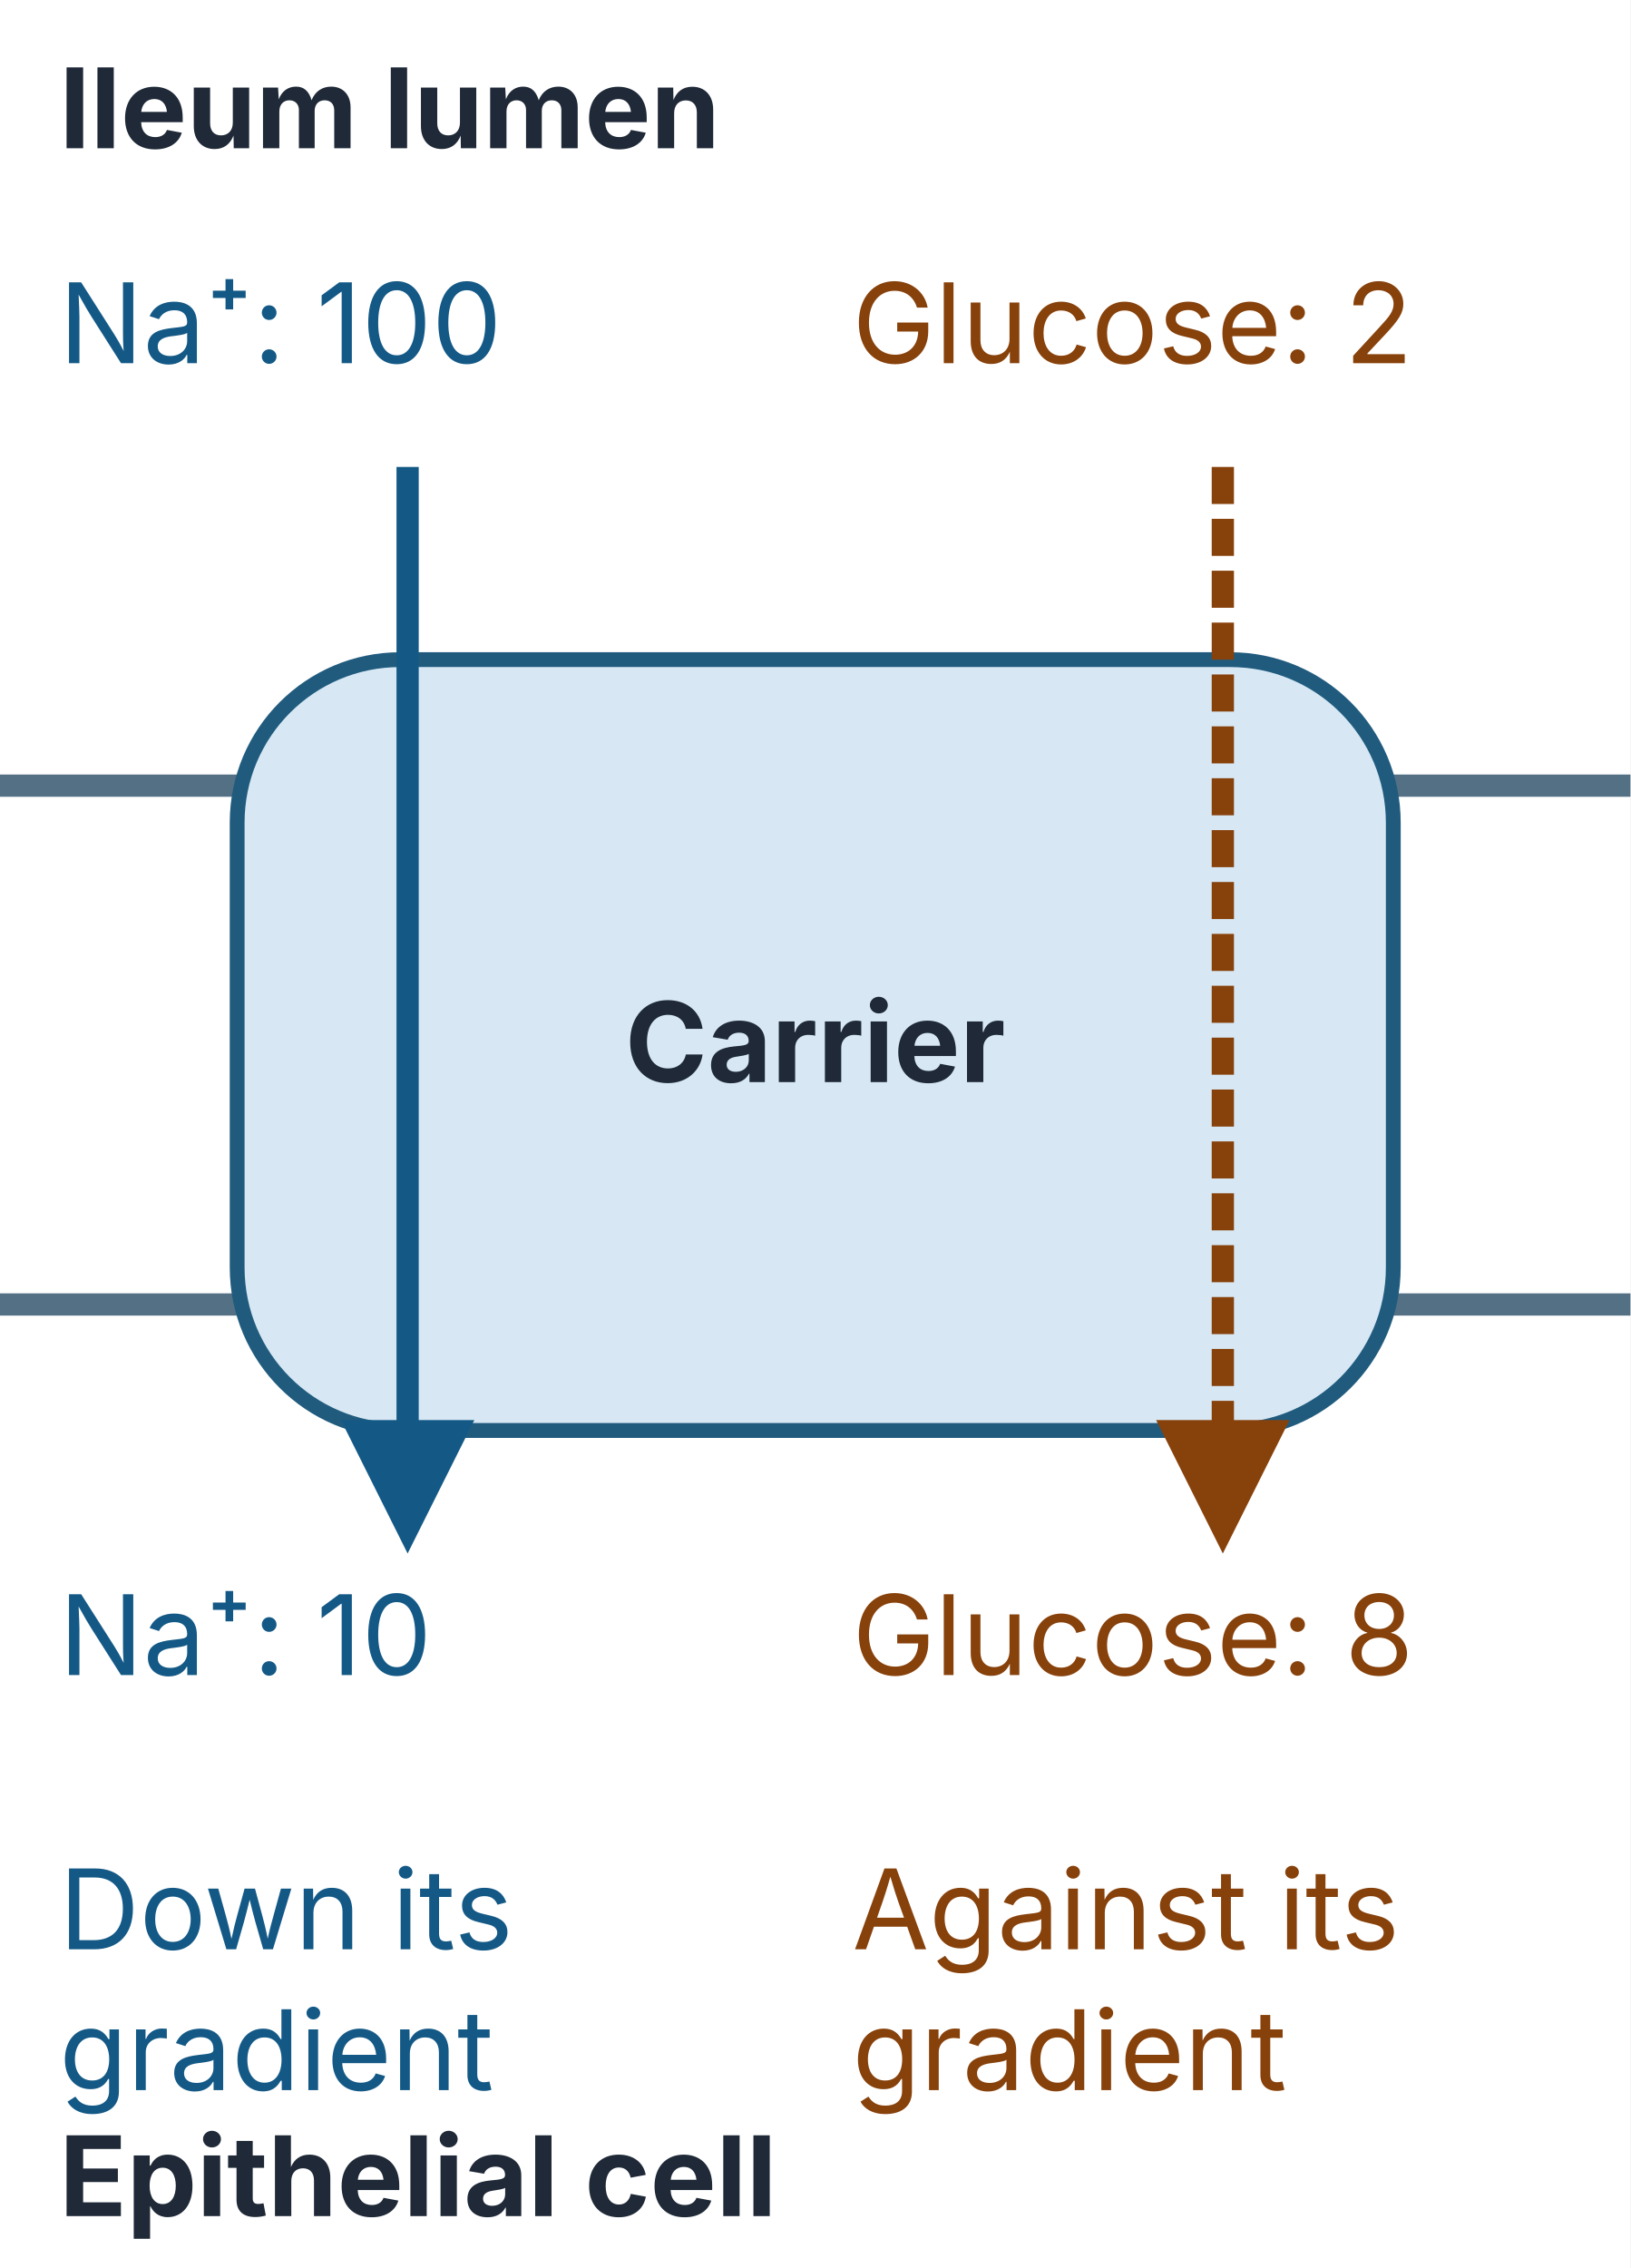
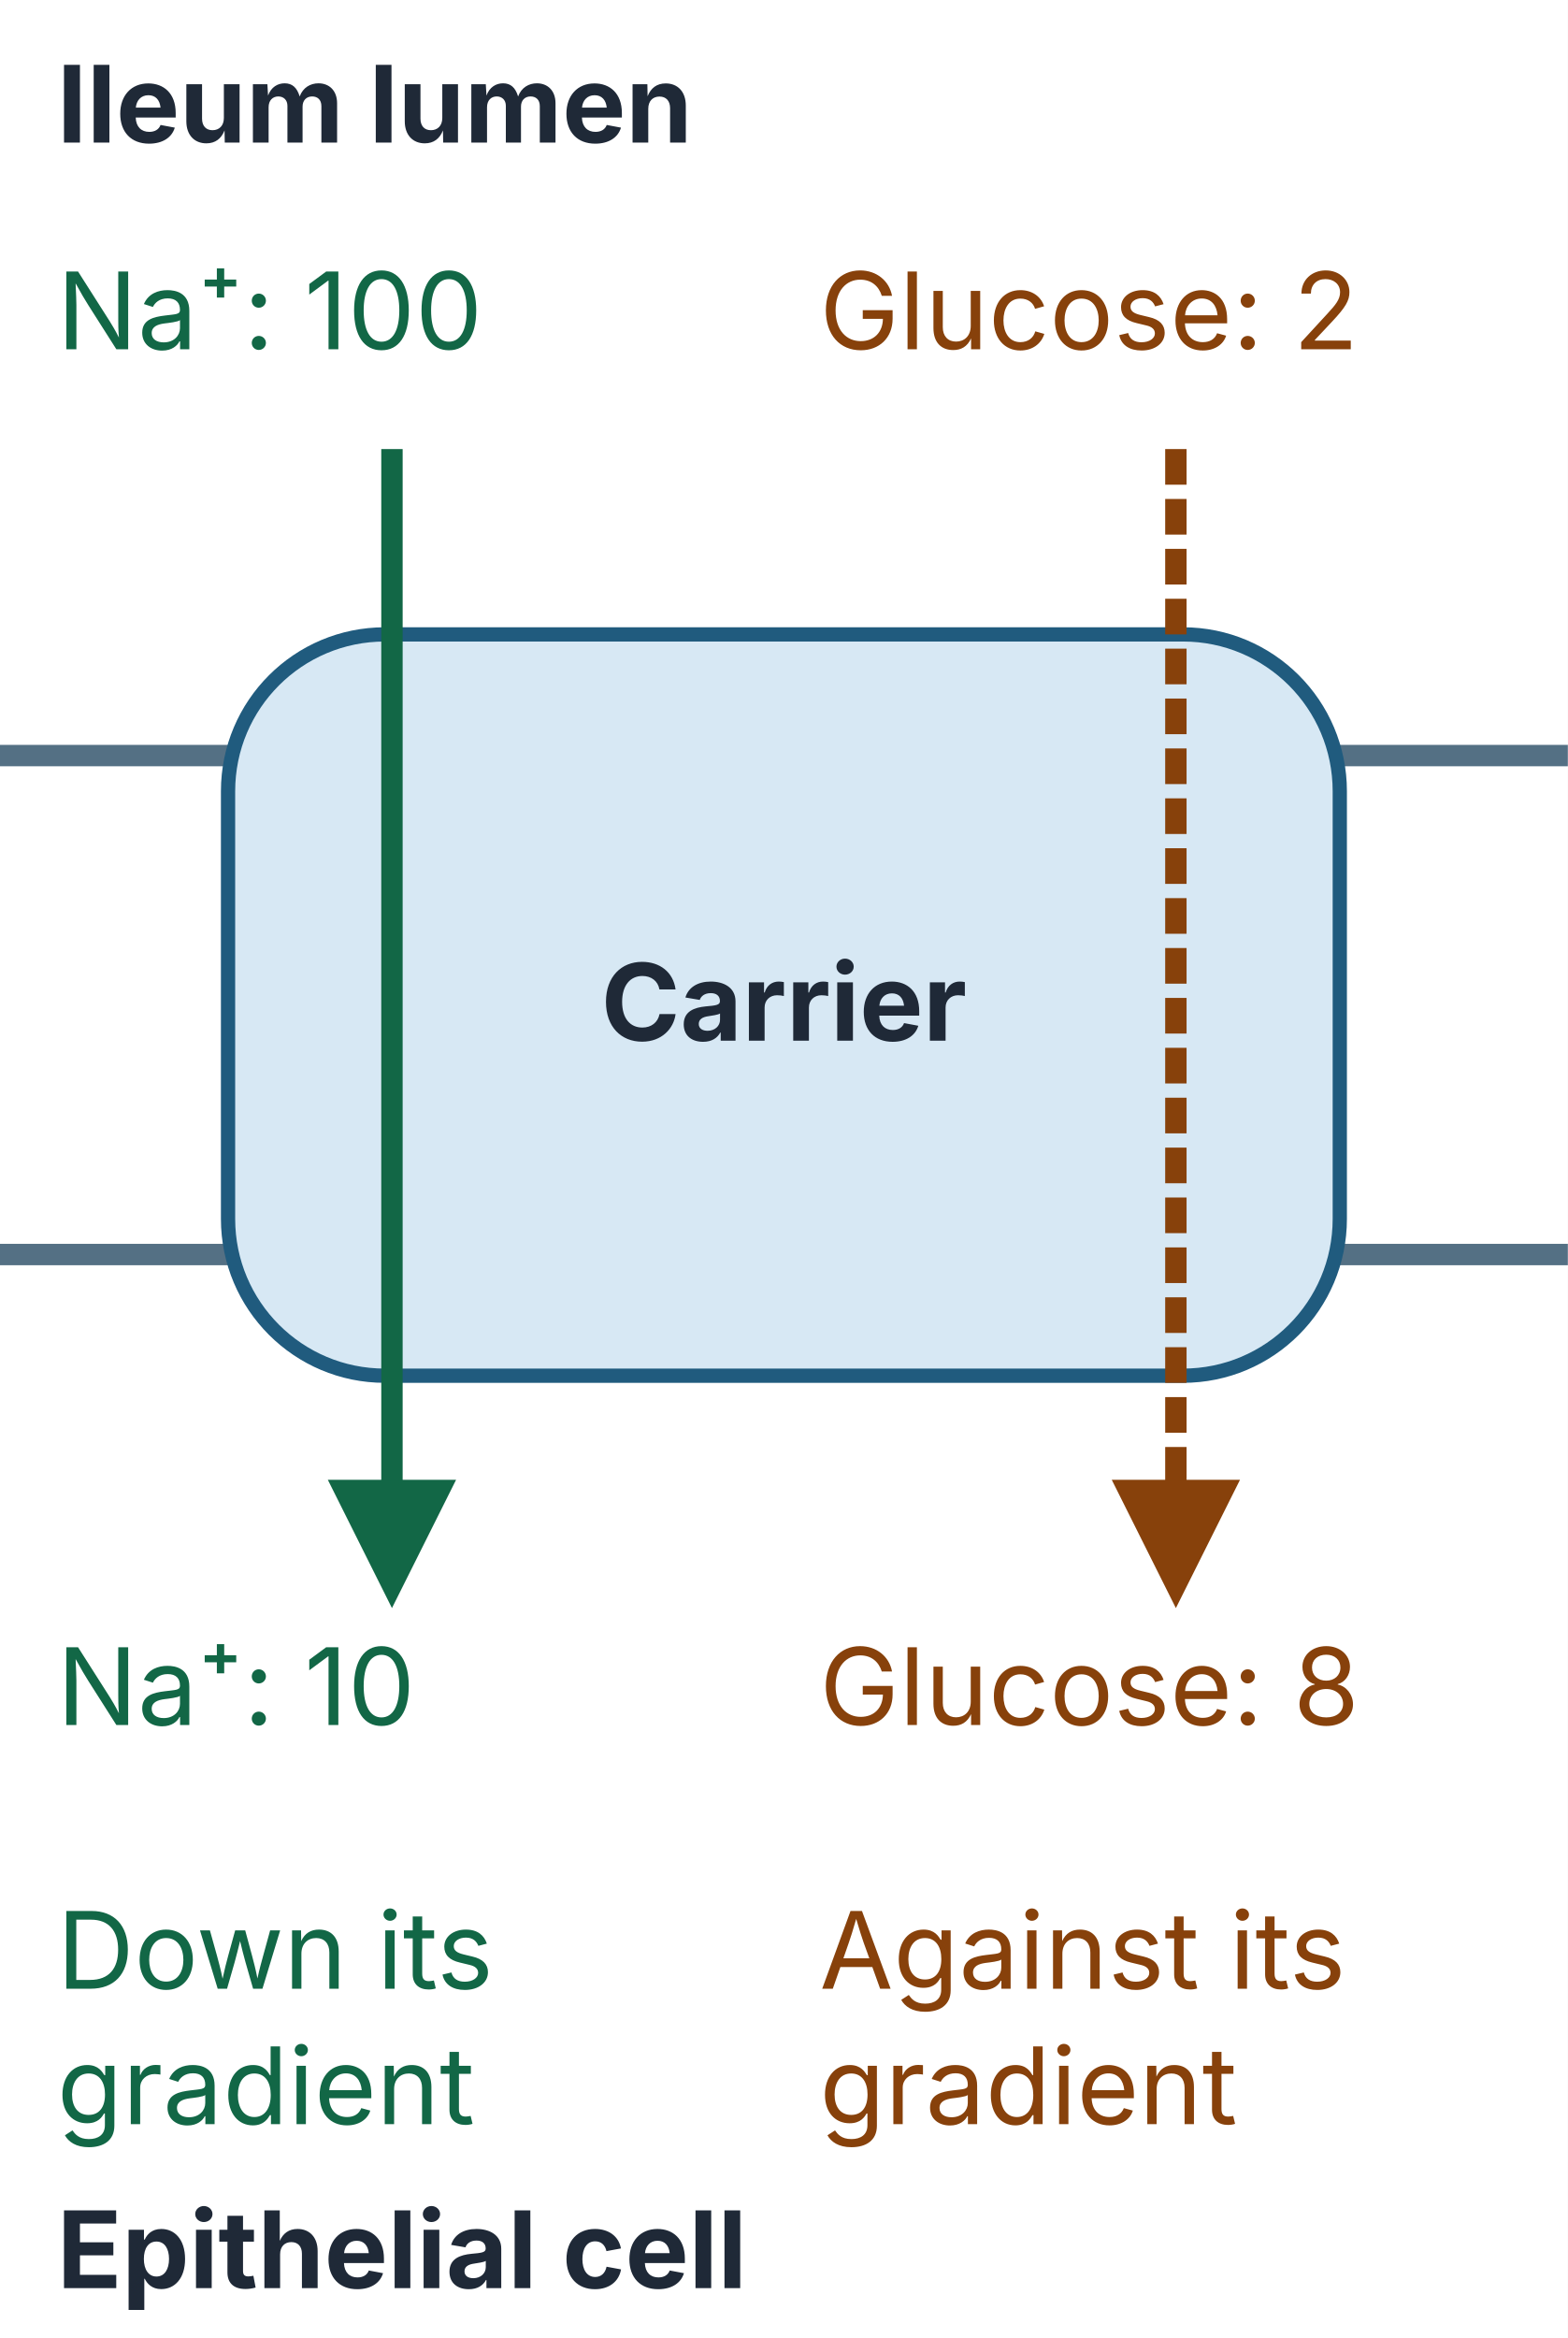
- <svg xmlns="http://www.w3.org/2000/svg" viewBox="0 0 220 306" role="img">
-   <style>text{font:15px system-ui,-apple-system,"Segoe UI",sans-serif;fill:#1f2937}.bold{font-weight:700}.ion{fill:#145986}.sugar{fill:#87410b}.mem{stroke:#547084;stroke-width:3;fill:none}.protein{fill:#d7e8f4;stroke:#205b7e;stroke-width:2}.pump{fill:#f9e5ca;stroke:#8b571c;stroke-width:2}.a{stroke:#145986;stroke-width:3;fill:none;marker-end:url(#blue)}.b{stroke:#87410b;stroke-width:3;stroke-dasharray:5 2;fill:none;marker-end:url(#brown)}</style>
+ <svg xmlns="http://www.w3.org/2000/svg" viewBox="0 0 220 328" role="img">
+   <style>text{font:15px system-ui,-apple-system,"Segoe UI",sans-serif;fill:#1f2937}.bold{font-weight:700}.ion{fill:#126746}.sugar{fill:#87410b}.mem{stroke:#547084;stroke-width:3;fill:none}.protein{fill:#d7e8f4;stroke:#205b7e;stroke-width:2}.pump{fill:#f9e5ca;stroke:#8b571c;stroke-width:2}.a{stroke:#126746;stroke-width:3;fill:none;marker-end:url(#ion-arrow)}.b{stroke:#87410b;stroke-width:3;stroke-dasharray:5 2;fill:none;marker-end:url(#brown)}</style>
  <defs>
-     <marker id="blue" viewBox="0 0 10 10" refX="8" refY="5" markerWidth="6" markerHeight="6" orient="auto">
-       <path d="M0 0L10 5L0 10Z" fill="#145986" />
+     <marker id="ion-arrow" viewBox="0 0 10 10" refX="8" refY="5" markerWidth="6" markerHeight="6" orient="auto">
+       <path d="M0 0L10 5L0 10Z" fill="#126746" />
    </marker>
    <marker id="brown" viewBox="0 0 10 10" refX="8" refY="5" markerWidth="6" markerHeight="6" orient="auto">
      <path d="M0 0L10 5L0 10Z" fill="#87410b" />
    </marker>
  </defs>
-   <rect width="220" height="306" fill="#fff" />
+   <rect width="220" height="328" fill="#fff" />
  <text x="8" y="20" class="bold">Ileum lumen</text>
  <text x="8" y="49" class="ion">Na⁺: 100</text>
  <text x="115" y="49" class="sugar">Glucose: 2</text>
  <path class="mem" d="M0 106 H220 M0 176 H220" />
  <rect x="32" y="89" width="156" height="104" rx="22" class="protein" />
-   <path class="a" d="M55 63 V206" />
-   <path class="b" d="M165 63 V206" />
+   <path class="a" d="M55 63 V222" />
+   <path class="b" d="M165 63 V222" />
  <text x="110" y="146" text-anchor="middle" class="bold">Carrier</text>
-   <text x="8" y="226" class="ion">Na⁺: 10</text>
-   <text x="115" y="226" class="sugar">Glucose: 8</text>
-   <text x="8" y="299" class="bold">Epithelial cell</text>
-   <text x="8" y="263" class="ion">Down its</text>
-   <text x="8" y="282" class="ion">gradient</text>
-   <text x="115" y="263" class="sugar">Against its</text>
-   <text x="115" y="282" class="sugar">gradient</text>
+   <text x="8" y="242" class="ion">Na⁺: 10</text>
+   <text x="115" y="242" class="sugar">Glucose: 8</text>
+   <text x="8" y="321" class="bold">Epithelial cell</text>
+   <text x="8" y="279" class="ion">Down its</text>
+   <text x="8" y="298" class="ion">gradient</text>
+   <text x="115" y="279" class="sugar">Against its</text>
+   <text x="115" y="298" class="sugar">gradient</text>
</svg>
